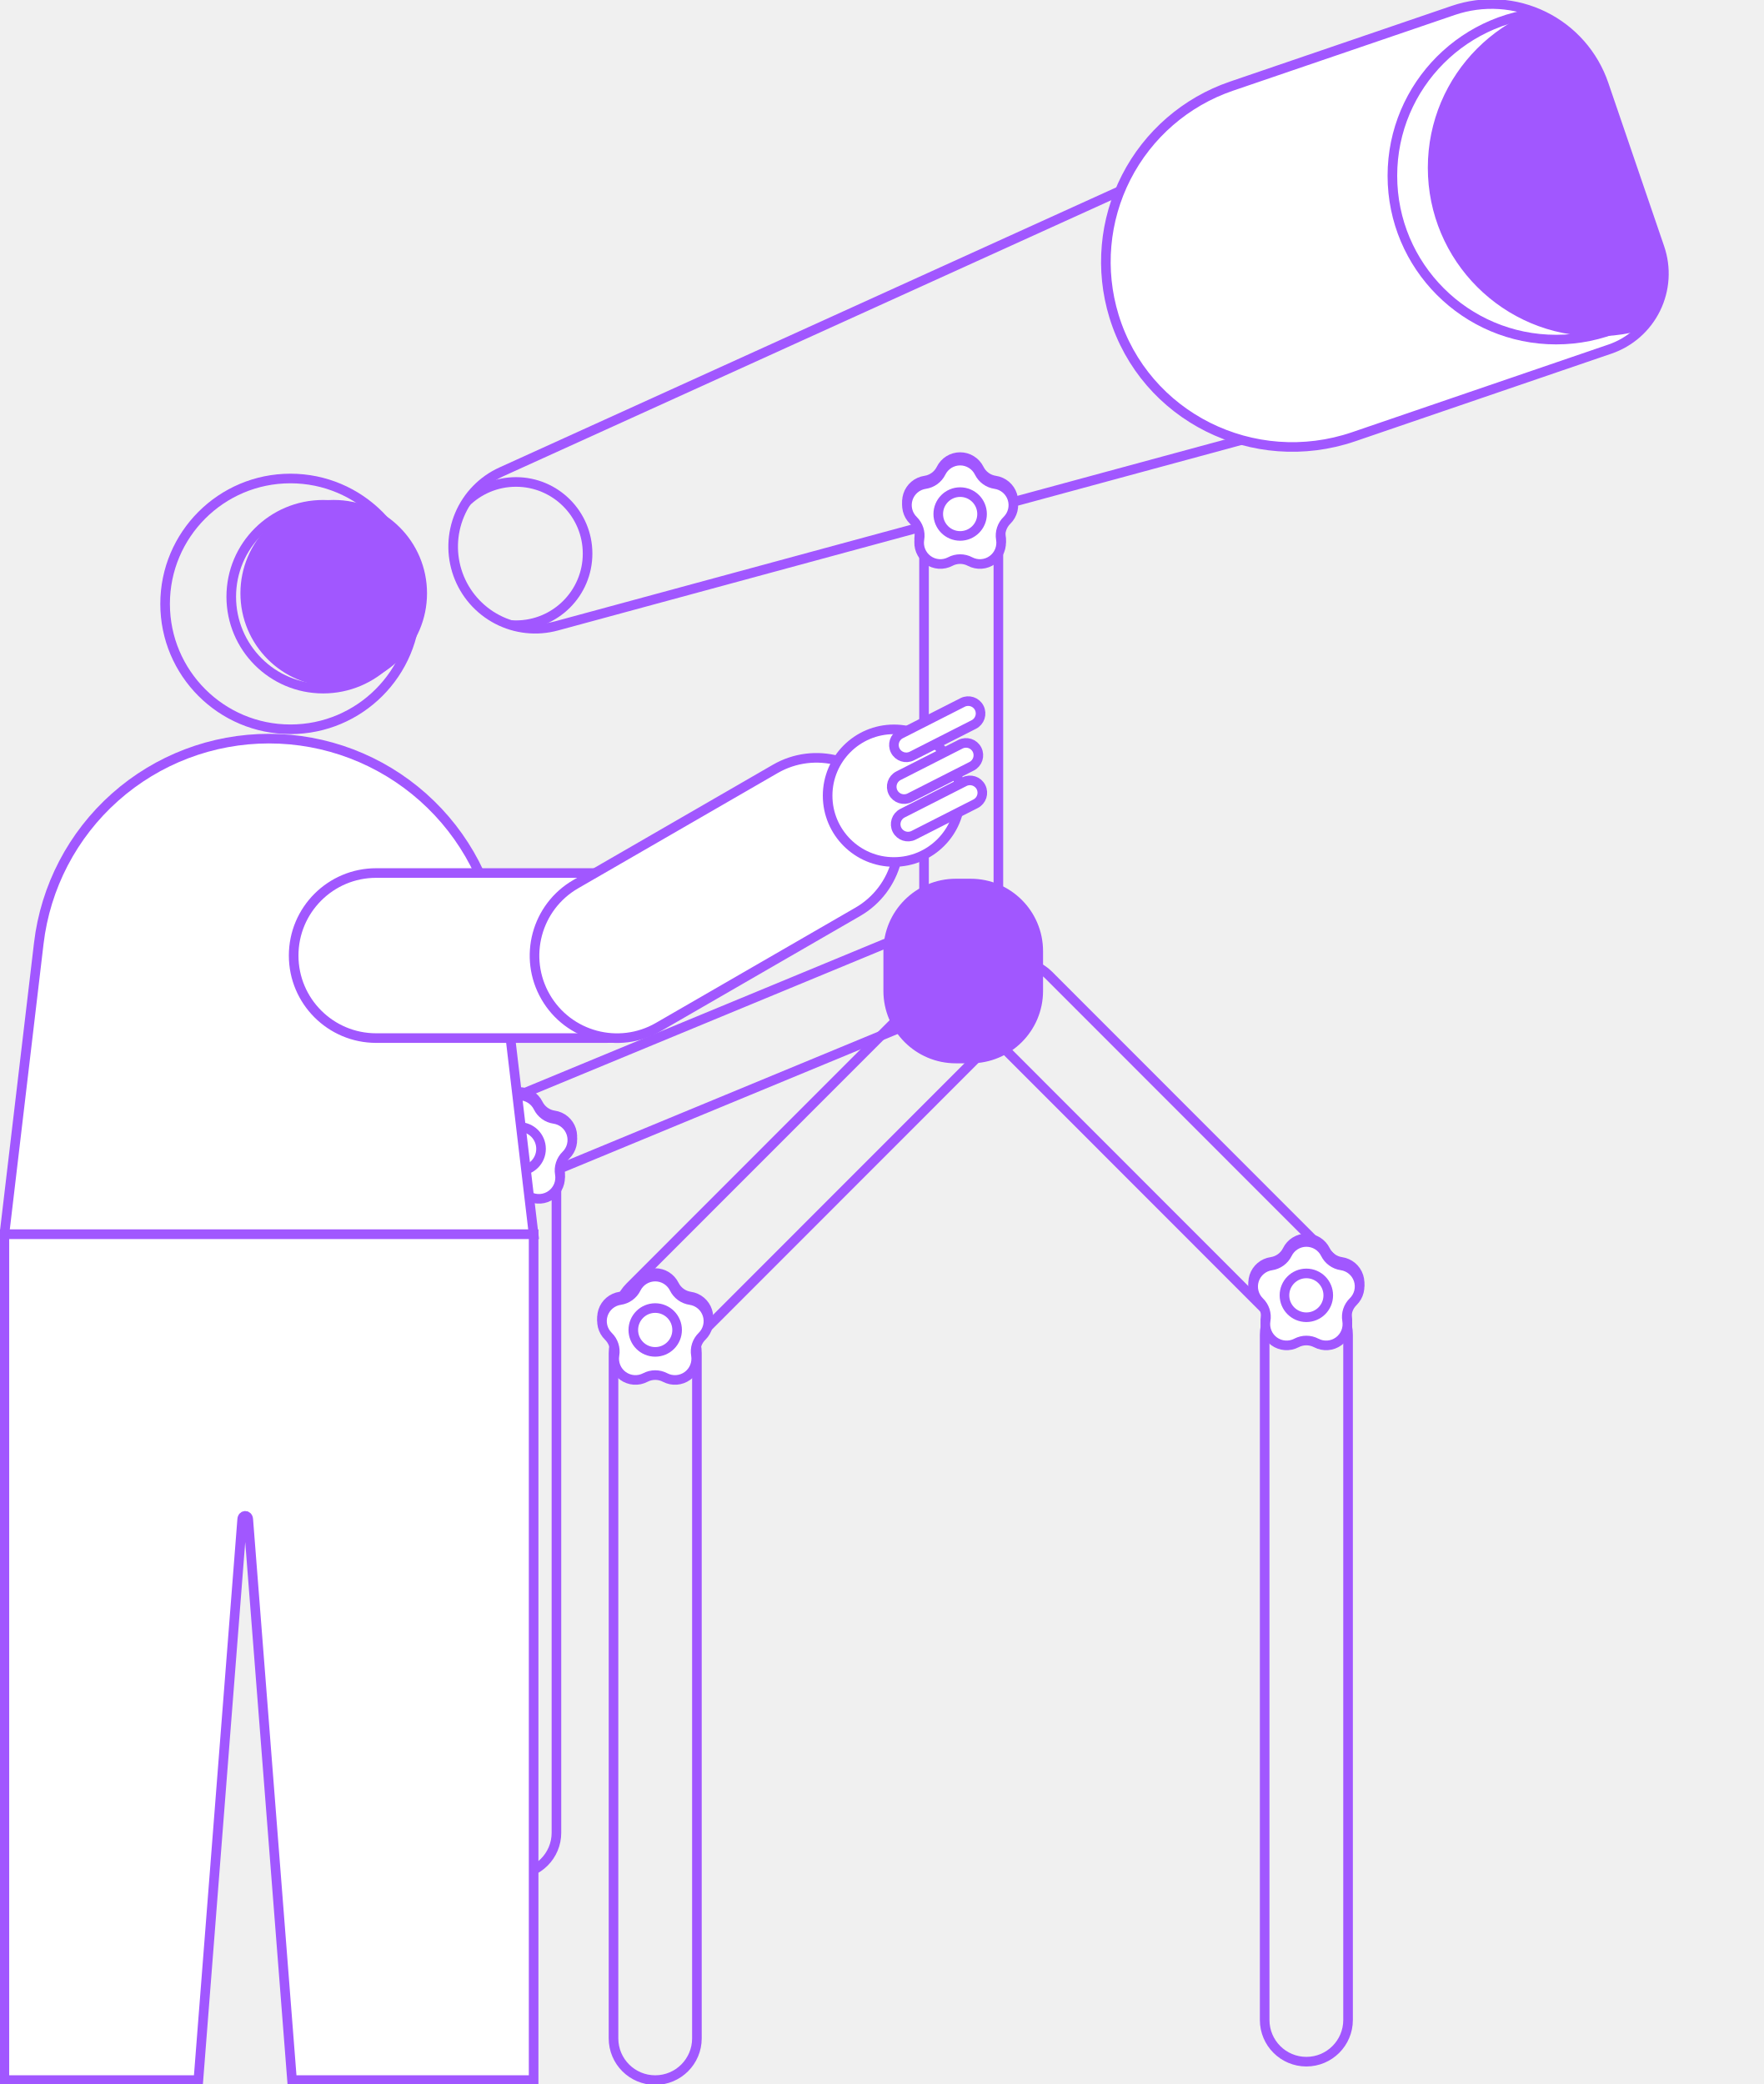
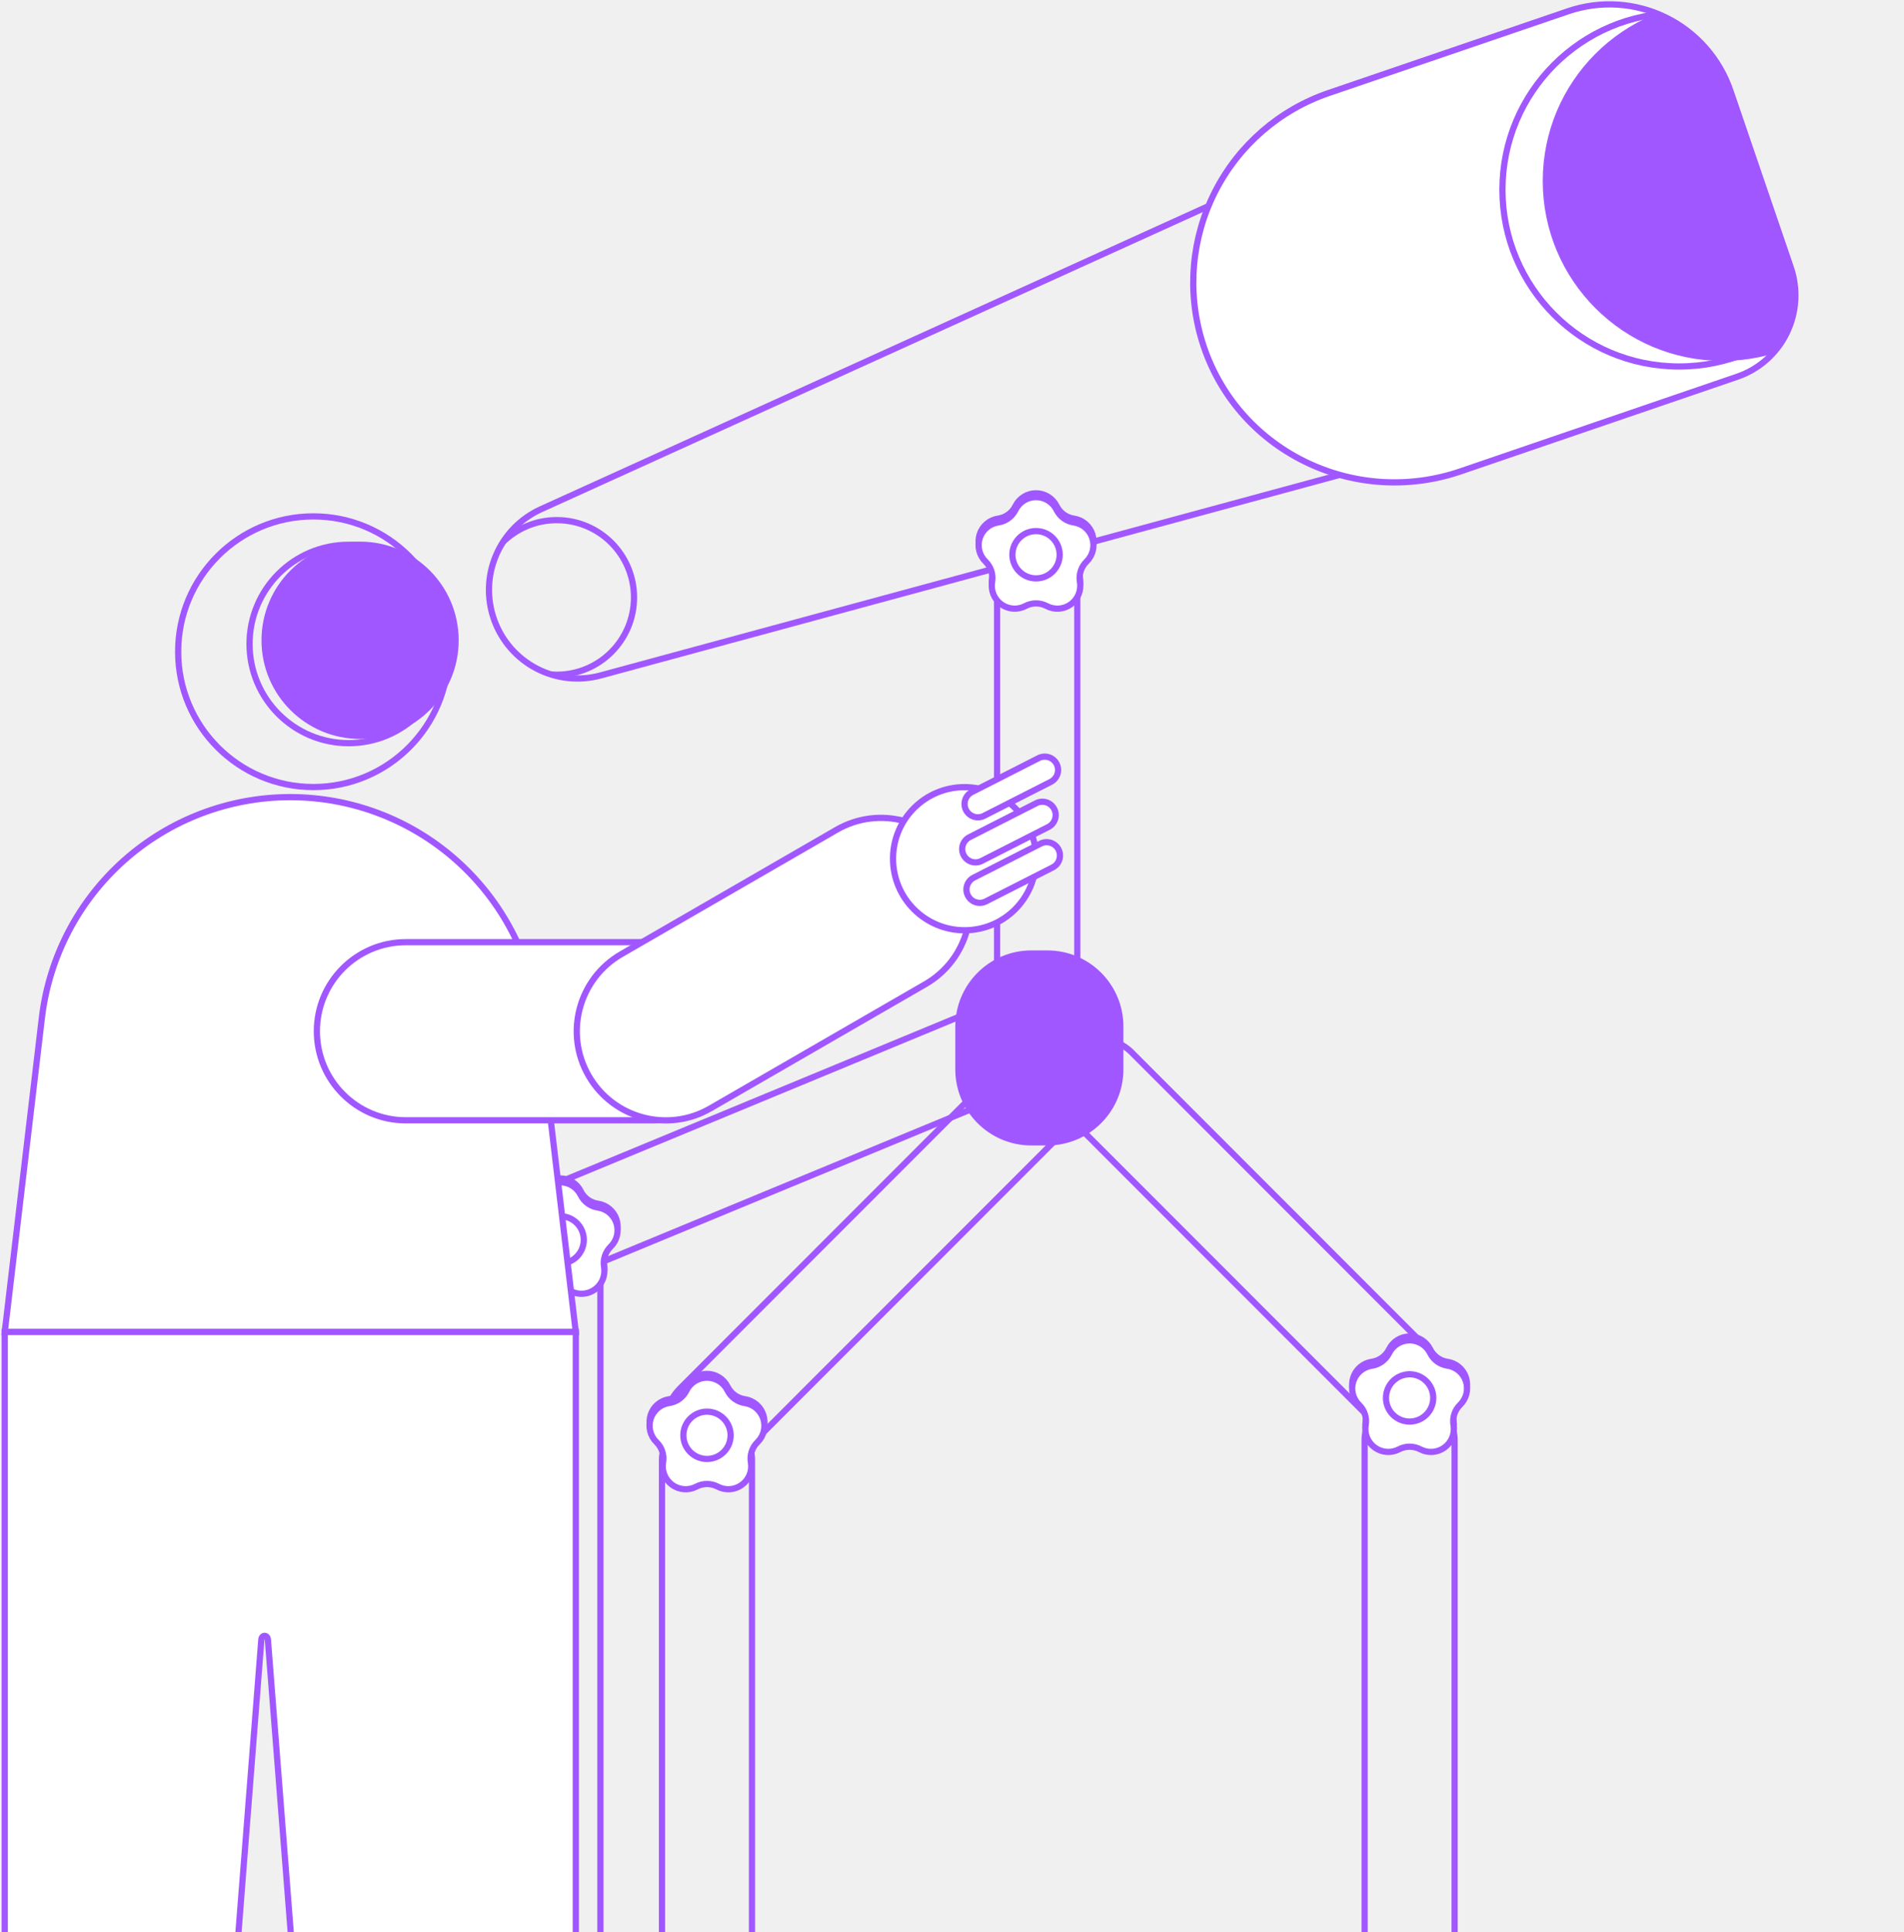
- <svg xmlns="http://www.w3.org/2000/svg" width="551" height="651" viewBox="0 0 551 651" fill="none">
-   <g clip-path="url(#clip0_392_101)">
-     <path d="M90.72 227.813C112.341 227.813 129.868 210.276 129.868 188.642C129.868 167.009 112.341 149.472 90.72 149.472C69.099 149.472 51.572 167.009 51.572 188.642C51.572 210.276 69.099 227.813 90.72 227.813Z" stroke="#A157FF" stroke-width="3" stroke-miterlimit="10" />
-     <path d="M104.241 212.992C119.507 212.992 131.883 200.609 131.883 185.333C131.883 170.058 119.507 157.675 104.241 157.675C88.974 157.675 76.598 170.058 76.598 185.333C76.598 200.609 88.974 212.992 104.241 212.992Z" fill="#A157FF" stroke="#A157FF" stroke-width="3" stroke-miterlimit="10" />
-     <path d="M100.934 215.114C116.784 215.114 129.633 202.257 129.633 186.398C129.633 170.539 116.784 157.683 100.934 157.683C85.084 157.683 72.235 170.539 72.235 186.398C72.235 202.257 85.084 215.114 100.934 215.114Z" stroke="#A157FF" stroke-width="3" stroke-miterlimit="10" />
-     <mask id="mask0_392_101" style="mask-type:luminance" maskUnits="userSpaceOnUse" x="141" y="8" width="358" height="189">
-       <path d="M498.843 107.317L173.884 195.504C167.67 197.194 161.048 196.481 155.336 193.505C149.625 190.529 145.243 185.51 143.064 179.447C140.881 173.384 141.06 166.72 143.566 160.783C146.071 154.845 150.719 150.07 156.585 147.406L463.189 8.179L498.843 107.317Z" fill="white" />
-     </mask>
-     <g mask="url(#mask0_392_101)">
-       <path d="M161.175 195.301C173.525 195.301 183.537 185.284 183.537 172.927C183.537 160.57 173.525 150.553 161.175 150.553C148.826 150.553 138.814 160.57 138.814 172.927C138.814 185.284 148.826 195.301 161.175 195.301Z" stroke="#A157FF" stroke-width="3" stroke-miterlimit="10" />
-     </g>
-     <path d="M498.843 107.317L173.884 195.504C167.67 197.194 161.048 196.481 155.336 193.505C149.625 190.529 145.243 185.51 143.064 179.447C140.881 173.384 141.06 166.72 143.566 160.783C146.071 154.845 150.719 150.07 156.585 147.406L463.189 8.179L498.843 107.317Z" stroke="#A157FF" stroke-width="3" stroke-miterlimit="10" />
+ <svg xmlns="http://www.w3.org/2000/svg" width="551" height="559" viewBox="0 0 551 559" fill="none">
+   <path d="M90.72 227.813C112.341 227.813 129.868 210.276 129.868 188.642C129.868 167.009 112.341 149.472 90.72 149.472C69.099 149.472 51.572 167.009 51.572 188.642C51.572 210.276 69.099 227.813 90.72 227.813Z" stroke="#A157FF" stroke-width="1.8" stroke-miterlimit="10" />
+   <path d="M104.241 212.992C119.508 212.992 131.884 200.609 131.884 185.333C131.884 170.058 119.508 157.675 104.241 157.675C88.974 157.675 76.598 170.058 76.598 185.333C76.598 200.609 88.974 212.992 104.241 212.992Z" fill="#A157FF" stroke="#A157FF" stroke-width="1.8" stroke-miterlimit="10" />
+   <path d="M100.934 215.114C116.784 215.114 129.633 202.257 129.633 186.398C129.633 170.539 116.784 157.683 100.934 157.683C85.084 157.683 72.235 170.539 72.235 186.398C72.235 202.257 85.084 215.114 100.934 215.114Z" stroke="#A157FF" stroke-width="1.8" stroke-miterlimit="10" />
+   <mask id="mask0_47_30" style="mask-type:luminance" maskUnits="userSpaceOnUse" x="141" y="8" width="358" height="189">
+     <path d="M498.843 107.317L173.884 195.504C167.67 197.194 161.048 196.481 155.336 193.505C149.625 190.529 145.243 185.51 143.064 179.447C140.881 173.384 141.06 166.72 143.566 160.783C146.071 154.845 150.719 150.07 156.585 147.406L463.189 8.179L498.843 107.317Z" fill="white" />
+   </mask>
+   <g mask="url(#mask0_47_30)">
+     <path d="M161.176 195.301C173.525 195.301 183.537 185.284 183.537 172.927C183.537 160.57 173.525 150.553 161.176 150.553C148.826 150.553 138.814 160.57 138.814 172.927C138.814 185.284 148.826 195.301 161.176 195.301Z" stroke="#A157FF" stroke-width="1.8" stroke-miterlimit="10" />
+   </g>
+   <path d="M498.843 107.317L173.884 195.504C167.67 197.194 161.048 196.481 155.336 193.505C149.625 190.529 145.243 185.51 143.064 179.447C140.881 173.384 141.06 166.72 143.566 160.783C146.071 154.845 150.719 150.07 156.585 147.406L463.189 8.179L498.843 107.317Z" stroke="#A157FF" stroke-width="1.8" stroke-miterlimit="10" />
+   <path d="M347.962 98.74C343.563 84.345 344.931 68.803 351.777 55.4C358.624 41.996 370.412 31.783 384.649 26.919L453.95 3.252C458.549 1.679 463.413 1.027 468.263 1.335C473.114 1.642 477.857 2.903 482.22 5.045C486.584 7.187 490.483 10.168 493.695 13.818C496.907 17.468 499.368 21.715 500.939 26.317L518.401 77.415C519.459 80.511 519.897 83.785 519.69 87.051C519.483 90.317 518.635 93.509 517.195 96.447C515.755 99.385 513.75 102.01 511.295 104.172C508.841 106.334 505.984 107.991 502.889 109.049L422.83 136.431C391.645 147.089 357.599 130.244 347.962 98.74Z" fill="white" />
+   <mask id="mask1_47_30" style="mask-type:luminance" maskUnits="userSpaceOnUse" x="345" y="1" width="175" height="139">
    <path d="M347.962 98.74C343.563 84.345 344.931 68.803 351.777 55.4C358.624 41.996 370.412 31.783 384.649 26.919L453.95 3.252C458.549 1.679 463.413 1.027 468.263 1.335C473.114 1.642 477.857 2.903 482.22 5.045C486.584 7.187 490.483 10.168 493.695 13.818C496.907 17.468 499.368 21.715 500.939 26.317L518.401 77.415C519.459 80.511 519.897 83.785 519.69 87.051C519.483 90.317 518.635 93.509 517.195 96.447C515.755 99.385 513.75 102.01 511.295 104.172C508.841 106.334 505.984 107.991 502.889 109.049L422.83 136.431C391.645 147.089 357.599 130.244 347.962 98.74Z" fill="white" />
-     <mask id="mask1_392_101" style="mask-type:luminance" maskUnits="userSpaceOnUse" x="345" y="1" width="175" height="139">
-       <path d="M347.962 98.74C343.563 84.345 344.931 68.803 351.777 55.4C358.624 41.996 370.412 31.783 384.649 26.919L453.95 3.252C458.549 1.679 463.413 1.027 468.263 1.335C473.114 1.642 477.857 2.903 482.22 5.045C486.584 7.187 490.483 10.168 493.695 13.818C496.907 17.468 499.368 21.715 500.939 26.317L518.401 77.415C519.459 80.511 519.897 83.785 519.69 87.051C519.483 90.317 518.635 93.509 517.195 96.447C515.755 99.385 513.75 102.01 511.295 104.172C508.841 106.334 505.984 107.991 502.889 109.049L422.83 136.431C391.645 147.089 357.599 130.244 347.962 98.74Z" fill="white" />
-     </mask>
-     <g mask="url(#mask1_392_101)">
-       <path d="M486.07 106.081C514.314 106.081 537.211 83.171 537.211 54.91C537.211 26.65 514.314 3.74 486.07 3.74C457.825 3.74 434.929 26.65 434.929 54.91C434.929 83.171 457.825 106.081 486.07 106.081Z" stroke="#A157FF" stroke-width="3" stroke-miterlimit="10" />
-       <path d="M498.64 103.561C526.884 103.561 549.781 80.651 549.781 52.39C549.781 24.129 526.884 1.219 498.64 1.219C470.395 1.219 447.499 24.129 447.499 52.39C447.499 80.651 470.395 103.561 498.64 103.561Z" fill="#A157FF" stroke="#A157FF" stroke-width="3" stroke-miterlimit="10" />
-     </g>
-     <path d="M347.962 98.74C343.563 84.345 344.931 68.803 351.777 55.4C358.624 41.996 370.412 31.783 384.649 26.919L453.95 3.252C458.549 1.679 463.413 1.027 468.263 1.335C473.114 1.642 477.857 2.903 482.22 5.045C486.584 7.187 490.483 10.168 493.695 13.818C496.907 17.468 499.368 21.715 500.939 26.317L518.401 77.415C519.459 80.511 519.897 83.785 519.69 87.051C519.483 90.317 518.635 93.509 517.195 96.447C515.755 99.385 513.75 102.01 511.295 104.172C508.841 106.334 505.984 107.991 502.889 109.049L422.83 136.431C391.645 147.089 357.599 130.244 347.962 98.74Z" stroke="#A157FF" stroke-width="3" stroke-miterlimit="10" />
-     <path d="M311.853 161.553H288.631V326.862H311.853V161.553Z" stroke="#A157FF" stroke-width="3" stroke-miterlimit="10" />
-     <path d="M327.54 304.572C322.453 299.483 314.206 299.483 309.12 304.572C304.033 309.662 304.033 317.913 309.12 323.003L398.509 412.443C403.595 417.533 411.842 417.533 416.929 412.443C422.016 407.354 422.016 399.102 416.929 394.013L327.54 304.572Z" stroke="#A157FF" stroke-width="3" stroke-miterlimit="10" />
-     <path d="M160.523 342.778C153.876 345.529 150.716 353.151 153.465 359.803C156.215 366.454 163.832 369.616 170.48 366.865L287.297 318.521C293.945 315.77 297.105 308.148 294.355 301.497C291.606 294.846 283.988 291.684 277.341 294.435L160.523 342.778Z" stroke="#A157FF" stroke-width="3" stroke-miterlimit="10" />
-     <path d="M196.754 401.986C191.667 407.076 191.667 415.327 196.754 420.417C201.84 425.506 210.087 425.506 215.174 420.417L304.563 330.977C309.649 325.887 309.649 317.635 304.563 312.546C299.476 307.456 291.229 307.456 286.143 312.546L196.754 401.986Z" stroke="#A157FF" stroke-width="3" stroke-miterlimit="10" />
-     <path d="M173.811 358.463C173.811 351.266 167.979 345.431 160.786 345.431C153.592 345.431 147.76 351.266 147.76 358.463V572.512C147.76 579.71 153.592 585.545 160.786 585.545C167.979 585.545 173.811 579.71 173.811 572.512V358.463Z" stroke="#A157FF" stroke-width="3" stroke-miterlimit="10" />
-     <path d="M421.083 416.943C421.083 409.745 415.251 403.911 408.058 403.911C400.864 403.911 395.033 409.745 395.033 416.943V630.992C395.033 638.19 400.864 644.024 408.058 644.024C415.251 644.024 421.083 638.19 421.083 630.992V416.943Z" stroke="#A157FF" stroke-width="3" stroke-miterlimit="10" />
-     <path d="M217.688 422.699C217.688 415.502 211.856 409.667 204.663 409.667C197.469 409.667 191.638 415.502 191.638 422.699V636.748C191.638 643.946 197.469 649.78 204.663 649.78C211.856 649.78 217.688 643.946 217.688 636.748V422.699Z" stroke="#A157FF" stroke-width="3" stroke-miterlimit="10" />
-     <path d="M303.191 276H298.56C286.897 276 277.442 285.46 277.442 297.13V309.528C277.442 321.198 286.897 330.659 298.56 330.659H303.191C314.854 330.659 324.309 321.198 324.309 309.528V297.13C324.309 285.46 314.854 276 303.191 276Z" fill="#A157FF" stroke="#A157FF" stroke-width="3" stroke-miterlimit="10" />
-     <path d="M305.865 146.488C306.341 147.453 307.045 148.288 307.916 148.921C308.786 149.554 309.797 149.966 310.862 150.122C312.086 150.302 313.236 150.82 314.181 151.619C315.127 152.418 315.83 153.466 316.212 154.644C316.594 155.821 316.639 157.083 316.343 158.285C316.046 159.487 315.42 160.582 314.534 161.447C313.765 162.198 313.189 163.124 312.857 164.147C312.524 165.169 312.445 166.257 312.625 167.317C312.833 168.538 312.696 169.793 312.23 170.94C311.763 172.087 310.985 173.081 309.983 173.809C308.982 174.537 307.797 174.971 306.562 175.06C305.328 175.15 304.092 174.893 302.996 174.317C302.045 173.816 300.987 173.555 299.913 173.555C298.838 173.555 297.78 173.816 296.829 174.317C295.733 174.893 294.498 175.15 293.263 175.06C292.029 174.971 290.844 174.537 289.842 173.809C288.841 173.081 288.062 172.087 287.596 170.94C287.129 169.793 286.992 168.538 287.201 167.317C287.381 166.257 287.301 165.169 286.969 164.147C286.636 163.124 286.06 162.198 285.291 161.447C284.405 160.582 283.779 159.486 283.483 158.283C283.187 157.08 283.233 155.819 283.616 154.641C283.999 153.463 284.703 152.415 285.65 151.617C286.596 150.818 287.747 150.301 288.972 150.122C290.035 149.965 291.045 149.552 291.913 148.919C292.782 148.286 293.485 147.452 293.961 146.488C294.509 145.377 295.357 144.442 296.409 143.788C297.461 143.134 298.674 142.787 299.913 142.787C301.151 142.787 302.365 143.134 303.416 143.788C304.468 144.442 305.316 145.377 305.865 146.488Z" fill="white" stroke="#A157FF" stroke-width="3" stroke-miterlimit="10" />
-     <path d="M305.865 147.585C306.341 148.551 307.045 149.386 307.916 150.019C308.786 150.652 309.797 151.064 310.862 151.219C312.086 151.399 313.236 151.918 314.181 152.717C315.127 153.516 315.83 154.563 316.212 155.741C316.594 156.919 316.639 158.18 316.343 159.382C316.046 160.584 315.42 161.68 314.534 162.545C313.766 163.296 313.19 164.222 312.858 165.245C312.525 166.267 312.445 167.355 312.625 168.415C312.837 169.636 312.702 170.893 312.236 172.042C311.77 173.191 310.992 174.186 309.989 174.915C308.987 175.644 307.8 176.077 306.564 176.165C305.328 176.254 304.092 175.994 302.996 175.415C302.045 174.914 300.987 174.652 299.913 174.652C298.838 174.652 297.78 174.914 296.829 175.415C295.733 175.994 294.497 176.254 293.261 176.165C292.025 176.077 290.839 175.644 289.836 174.915C288.834 174.186 288.055 173.191 287.589 172.042C287.124 170.893 286.989 169.636 287.201 168.415C287.38 167.355 287.3 166.267 286.968 165.245C286.635 164.222 286.06 163.296 285.291 162.545C284.405 161.679 283.779 160.583 283.483 159.381C283.187 158.178 283.233 156.916 283.616 155.738C283.999 154.56 284.703 153.513 285.65 152.714C286.596 151.916 287.747 151.398 288.972 151.219C290.035 151.062 291.045 150.65 291.913 150.017C292.782 149.384 293.485 148.55 293.961 147.585C294.509 146.474 295.357 145.539 296.409 144.885C297.461 144.231 298.674 143.885 299.913 143.885C301.151 143.885 302.365 144.231 303.416 144.885C304.468 145.539 305.316 146.474 305.865 147.585Z" fill="white" stroke="#A157FF" stroke-width="3" stroke-miterlimit="10" />
-     <path d="M299.917 167.415C303.695 167.415 306.758 164.35 306.758 160.569C306.758 156.788 303.695 153.724 299.917 153.724C296.138 153.724 293.075 156.788 293.075 160.569C293.075 164.35 296.138 167.415 299.917 167.415Z" fill="white" stroke="#A157FF" stroke-width="3" stroke-miterlimit="10" />
-     <path d="M414.006 390.561C414.482 391.526 415.186 392.361 416.057 392.994C416.927 393.627 417.938 394.039 419.003 394.195C420.228 394.372 421.379 394.888 422.326 395.686C423.273 396.484 423.978 397.531 424.361 398.708C424.744 399.886 424.79 401.147 424.493 402.35C424.197 403.552 423.57 404.648 422.684 405.512C421.911 406.263 421.334 407.19 421.001 408.214C420.668 409.239 420.59 410.329 420.774 411.39C420.982 412.611 420.846 413.866 420.379 415.013C419.912 416.161 419.134 417.154 418.133 417.882C417.131 418.61 415.946 419.044 414.711 419.134C413.477 419.223 412.242 418.966 411.145 418.39C410.193 417.89 409.134 417.628 408.058 417.628C406.982 417.628 405.922 417.89 404.97 418.39C403.873 418.967 402.637 419.224 401.402 419.134C400.166 419.044 398.98 418.61 397.979 417.881C396.977 417.152 396.199 416.157 395.733 415.008C395.267 413.86 395.131 412.604 395.341 411.382C395.525 410.321 395.447 409.231 395.115 408.206C394.782 407.182 394.204 406.254 393.432 405.504C392.546 404.64 391.919 403.544 391.622 402.342C391.326 401.139 391.372 399.878 391.755 398.7C392.138 397.522 392.843 396.476 393.79 395.678C394.737 394.88 395.888 394.364 397.113 394.187C398.178 394.031 399.189 393.619 400.059 392.986C400.929 392.353 401.633 391.518 402.11 390.553C402.658 389.442 403.506 388.507 404.557 387.853C405.609 387.2 406.822 386.854 408.06 386.854C409.298 386.855 410.511 387.203 411.562 387.858C412.613 388.513 413.459 389.449 414.006 390.561Z" fill="white" stroke="#A157FF" stroke-width="3" stroke-miterlimit="10" />
-     <path d="M414.006 391.659C414.482 392.624 415.186 393.459 416.057 394.092C416.927 394.725 417.938 395.137 419.003 395.293C420.228 395.471 421.379 395.989 422.325 396.788C423.271 397.586 423.976 398.633 424.359 399.811C424.742 400.989 424.788 402.251 424.492 403.454C424.196 404.656 423.569 405.752 422.684 406.618C421.911 407.367 421.334 408.293 421.001 409.316C420.668 410.339 420.59 411.428 420.774 412.488C420.988 413.711 420.855 414.969 420.391 416.12C419.926 417.271 419.149 418.269 418.146 419C417.144 419.732 415.956 420.167 414.719 420.258C413.482 420.348 412.244 420.09 411.146 419.512C410.193 419.012 409.134 418.75 408.058 418.75C406.982 418.75 405.923 419.012 404.97 419.512C403.874 420.088 402.639 420.345 401.404 420.256C400.17 420.166 398.985 419.732 397.983 419.004C396.982 418.276 396.204 417.282 395.737 416.135C395.27 414.988 395.133 413.733 395.342 412.512C395.525 411.452 395.448 410.363 395.115 409.34C394.782 408.317 394.204 407.391 393.432 406.642C392.546 405.777 391.92 404.681 391.624 403.478C391.328 402.275 391.374 401.014 391.757 399.836C392.14 398.658 392.844 397.61 393.791 396.812C394.737 396.013 395.888 395.496 397.113 395.317C398.178 395.161 399.189 394.749 400.059 394.116C400.93 393.483 401.633 392.648 402.11 391.683C402.655 390.571 403.5 389.633 404.55 388.977C405.6 388.32 406.812 387.971 408.05 387.968C409.288 387.966 410.502 388.31 411.555 388.962C412.607 389.614 413.456 390.548 414.006 391.659Z" fill="white" stroke="#A157FF" stroke-width="3" stroke-miterlimit="10" />
-     <path d="M408.058 411.48C411.836 411.48 414.899 408.415 414.899 404.634C414.899 400.853 411.836 397.789 408.058 397.789C404.279 397.789 401.216 400.853 401.216 404.634C401.216 408.415 404.279 411.48 408.058 411.48Z" fill="white" stroke="#A157FF" stroke-width="3" stroke-miterlimit="10" />
-     <path d="M210.61 401.382C211.087 402.347 211.791 403.182 212.661 403.815C213.532 404.448 214.543 404.86 215.608 405.016C216.833 405.193 217.984 405.71 218.931 406.507C219.878 407.305 220.582 408.352 220.965 409.529C221.349 410.707 221.394 411.969 221.098 413.171C220.802 414.373 220.175 415.469 219.288 416.333C218.516 417.084 217.938 418.011 217.606 419.036C217.273 420.06 217.195 421.15 217.379 422.211C217.587 423.432 217.45 424.687 216.984 425.834C216.517 426.982 215.739 427.975 214.737 428.703C213.736 429.432 212.551 429.865 211.316 429.955C210.082 430.044 208.846 429.787 207.75 429.211C206.798 428.711 205.738 428.449 204.663 428.449C203.587 428.449 202.527 428.711 201.575 429.211C200.479 429.787 199.244 430.044 198.009 429.955C196.774 429.865 195.589 429.432 194.588 428.703C193.586 427.975 192.808 426.982 192.342 425.834C191.875 424.687 191.738 423.432 191.946 422.211C192.13 421.151 192.053 420.061 191.721 419.037C191.39 418.013 190.815 417.085 190.045 416.333C189.159 415.469 188.532 414.375 188.235 413.173C187.938 411.971 187.983 410.71 188.366 409.532C188.748 408.355 189.451 407.308 190.397 406.51C191.343 405.712 192.493 405.194 193.718 405.016C194.782 404.86 195.793 404.448 196.664 403.815C197.534 403.182 198.238 402.347 198.715 401.382C199.262 400.271 200.109 399.335 201.16 398.681C202.211 398.026 203.425 397.68 204.663 397.68C205.901 397.68 207.114 398.026 208.165 398.681C209.216 399.335 210.063 400.271 210.61 401.382Z" fill="white" stroke="#A157FF" stroke-width="3" stroke-miterlimit="10" />
-     <path d="M210.611 402.48C211.087 403.445 211.791 404.28 212.661 404.913C213.532 405.546 214.543 405.958 215.608 406.114C216.833 406.292 217.983 406.81 218.93 407.609C219.876 408.407 220.581 409.455 220.964 410.633C221.346 411.81 221.392 413.072 221.096 414.275C220.8 415.478 220.174 416.574 219.288 417.439C218.516 418.188 217.939 419.114 217.606 420.137C217.273 421.16 217.195 422.249 217.379 423.309C217.587 424.53 217.451 425.785 216.984 426.932C216.517 428.079 215.739 429.073 214.737 429.801C213.736 430.529 212.551 430.962 211.316 431.052C210.082 431.142 208.846 430.885 207.75 430.309C206.798 429.808 205.738 429.547 204.663 429.547C203.587 429.547 202.527 429.808 201.575 430.309C200.479 430.885 199.244 431.142 198.009 431.052C196.774 430.962 195.589 430.529 194.588 429.801C193.587 429.073 192.808 428.079 192.342 426.932C191.875 425.785 191.738 424.53 191.946 423.309C192.13 422.25 192.053 421.161 191.721 420.139C191.39 419.116 190.815 418.189 190.045 417.439C189.156 416.575 188.527 415.48 188.229 414.277C187.931 413.074 187.976 411.811 188.358 410.632C188.74 409.453 189.445 408.405 190.392 407.607C191.34 406.808 192.492 406.291 193.718 406.114C194.783 405.958 195.794 405.546 196.664 404.913C197.534 404.28 198.238 403.445 198.715 402.48C199.262 401.368 200.109 400.433 201.16 399.778C202.211 399.124 203.425 398.777 204.663 398.777C205.901 398.777 207.114 399.124 208.165 399.778C209.216 400.433 210.063 401.368 210.611 402.48Z" fill="white" stroke="#A157FF" stroke-width="3" stroke-miterlimit="10" />
-     <path d="M204.663 422.301C208.441 422.301 211.504 419.236 211.504 415.455C211.504 411.675 208.441 408.61 204.663 408.61C200.884 408.61 197.821 411.675 197.821 415.455C197.821 419.236 200.884 422.301 204.663 422.301Z" fill="white" stroke="#A157FF" stroke-width="3" stroke-miterlimit="10" />
-     <path d="M168.107 344.805C168.583 345.77 169.286 346.604 170.157 347.236C171.028 347.868 172.039 348.278 173.104 348.431C174.328 348.611 175.478 349.129 176.423 349.928C177.369 350.727 178.072 351.775 178.454 352.953C178.836 354.13 178.881 355.392 178.585 356.594C178.288 357.796 177.662 358.891 176.776 359.756C176.007 360.509 175.432 361.437 175.1 362.46C174.767 363.484 174.687 364.573 174.867 365.634C175.077 366.855 174.942 368.11 174.477 369.258C174.011 370.405 173.234 371.4 172.233 372.128C171.231 372.857 170.046 373.29 168.812 373.38C167.577 373.469 166.342 373.211 165.246 372.634C164.295 372.129 163.235 371.866 162.159 371.866C161.082 371.866 160.022 372.129 159.071 372.634C157.975 373.21 156.74 373.467 155.505 373.377C154.27 373.288 153.085 372.854 152.084 372.126C151.083 371.398 150.304 370.404 149.838 369.257C149.371 368.11 149.234 366.855 149.442 365.634C149.624 364.573 149.545 363.483 149.213 362.459C148.88 361.435 148.304 360.508 147.533 359.756C146.647 358.891 146.021 357.795 145.725 356.592C145.429 355.389 145.475 354.128 145.858 352.95C146.241 351.772 146.945 350.724 147.892 349.926C148.838 349.127 149.989 348.609 151.214 348.431C152.277 348.278 153.288 347.868 154.157 347.236C155.026 346.604 155.729 345.77 156.203 344.805C156.751 343.694 157.599 342.759 158.651 342.105C159.703 341.451 160.916 341.104 162.155 341.104C163.393 341.104 164.607 341.451 165.658 342.105C166.71 342.759 167.558 343.694 168.107 344.805Z" fill="white" stroke="#A157FF" stroke-width="3" stroke-miterlimit="10" />
-     <path d="M168.107 345.902C168.583 346.867 169.286 347.702 170.157 348.334C171.028 348.965 172.039 349.376 173.104 349.528C174.328 349.708 175.478 350.227 176.423 351.026C177.369 351.825 178.072 352.872 178.454 354.05C178.836 355.228 178.881 356.489 178.585 357.691C178.288 358.893 177.662 359.989 176.776 360.854C176.007 361.606 175.432 362.534 175.1 363.558C174.767 364.581 174.687 365.67 174.867 366.732C175.077 367.952 174.942 369.207 174.477 370.355C174.011 371.503 173.234 372.497 172.233 373.226C171.231 373.954 170.046 374.388 168.812 374.477C167.577 374.567 166.342 374.308 165.246 373.732C164.294 373.231 163.234 372.969 162.159 372.969C161.083 372.969 160.023 373.231 159.071 373.732C157.975 374.307 156.74 374.565 155.505 374.475C154.27 374.385 153.085 373.952 152.084 373.224C151.083 372.496 150.304 371.502 149.838 370.355C149.371 369.208 149.234 367.953 149.442 366.732C149.624 365.67 149.545 364.581 149.213 363.557C148.88 362.533 148.304 361.605 147.533 360.854C146.647 359.988 146.021 358.892 145.725 357.689C145.429 356.487 145.475 355.225 145.858 354.047C146.241 352.869 146.945 351.822 147.892 351.023C148.838 350.225 149.989 349.707 151.214 349.528C152.277 349.376 153.288 348.965 154.157 348.334C155.026 347.702 155.729 346.867 156.203 345.902C156.751 344.792 157.599 343.856 158.651 343.202C159.703 342.549 160.916 342.202 162.155 342.202C163.393 342.202 164.607 342.549 165.658 343.202C166.71 343.856 167.558 344.792 168.107 345.902Z" fill="white" stroke="#A157FF" stroke-width="3" stroke-miterlimit="10" />
-     <path d="M162.159 365.724C165.937 365.724 169 362.659 169 358.878C169 355.097 165.937 352.033 162.159 352.033C158.38 352.033 155.317 355.097 155.317 358.878C155.317 362.659 158.38 365.724 162.159 365.724Z" fill="white" stroke="#A157FF" stroke-width="3" stroke-miterlimit="10" />
-     <path d="M166.676 385.561H1.373L12.115 294.683C14.196 277.062 22.667 260.819 35.921 249.031C49.176 237.244 66.292 230.732 84.025 230.732C101.758 230.734 118.874 237.246 132.13 249.033C145.385 260.819 153.858 277.062 155.943 294.683L166.676 385.561Z" fill="white" stroke="#A157FF" stroke-width="3" stroke-miterlimit="10" />
-     <path d="M189.444 272.715H117.493C103.263 272.715 91.728 284.258 91.728 298.496C91.728 312.734 103.263 324.276 117.493 324.276H189.444C203.674 324.276 215.209 312.734 215.209 298.496C215.209 284.258 203.674 272.715 189.444 272.715Z" fill="white" stroke="#A157FF" stroke-width="3" stroke-miterlimit="10" />
-     <path d="M242.16 240.192L179.849 276.188C167.526 283.307 163.303 299.075 170.418 311.405C177.533 323.736 193.291 327.961 205.615 320.841L267.926 284.846C280.249 277.726 284.472 261.959 277.357 249.629C270.242 237.298 254.484 233.073 242.16 240.192Z" fill="white" stroke="#A157FF" stroke-width="3" stroke-miterlimit="10" />
-     <path d="M279.221 269.268C290.656 269.268 299.925 259.994 299.925 248.553C299.925 237.112 290.656 227.837 279.221 227.837C267.787 227.837 258.518 237.112 258.518 248.553C258.518 259.994 267.787 269.268 279.221 269.268Z" fill="white" stroke="#A157FF" stroke-width="3" stroke-miterlimit="10" />
-     <path d="M300.685 219.432L281.337 229.27C279.437 230.237 278.68 232.561 279.645 234.463C280.611 236.364 282.934 237.122 284.835 236.156L304.182 226.318C306.083 225.351 306.84 223.027 305.875 221.125C304.909 219.224 302.586 218.466 300.685 219.432Z" fill="white" stroke="#A157FF" stroke-width="3" stroke-miterlimit="10" />
-     <path d="M299.998 232.484L280.65 242.322C278.75 243.288 277.992 245.613 278.958 247.514C279.924 249.416 282.247 250.174 284.147 249.207L303.495 239.369C305.395 238.403 306.153 236.078 305.187 234.177C304.221 232.275 301.898 231.517 299.998 232.484Z" fill="white" stroke="#A157FF" stroke-width="3" stroke-miterlimit="10" />
-     <path d="M301.235 244.194L281.887 254.032C279.987 254.998 279.229 257.323 280.195 259.224C281.161 261.126 283.484 261.884 285.384 260.917L304.732 251.079C306.632 250.113 307.39 247.788 306.424 245.887C305.458 243.985 303.135 243.227 301.235 244.194Z" fill="white" stroke="#A157FF" stroke-width="3" stroke-miterlimit="10" />
-     <path d="M166.685 385.553V649.78H91.216L77.549 474.61C77.435 473.138 75.761 473.138 75.647 474.61L61.972 649.78H1.373V385.553H166.685Z" fill="white" stroke="#A157FF" stroke-width="3" stroke-miterlimit="10" />
+   </mask>
+   <g mask="url(#mask1_47_30)">
+     <path d="M486.07 106.081C514.314 106.081 537.211 83.171 537.211 54.91C537.211 26.65 514.314 3.74 486.07 3.74C457.825 3.74 434.929 26.65 434.929 54.91C434.929 83.171 457.825 106.081 486.07 106.081Z" stroke="#A157FF" stroke-width="1.8" stroke-miterlimit="10" />
+     <path d="M498.64 103.561C526.884 103.561 549.781 80.651 549.781 52.39C549.781 24.129 526.884 1.219 498.64 1.219C470.395 1.219 447.499 24.129 447.499 52.39C447.499 80.651 470.395 103.561 498.64 103.561Z" fill="#A157FF" stroke="#A157FF" stroke-width="1.8" stroke-miterlimit="10" />
  </g>
-   <defs>
-     <clipPath id="clip0_392_101">
-       <rect width="551" height="651" fill="white" />
-     </clipPath>
-   </defs>
+   <path d="M347.962 98.74C343.563 84.345 344.931 68.803 351.777 55.4C358.624 41.996 370.412 31.783 384.649 26.919L453.95 3.252C458.549 1.679 463.413 1.027 468.263 1.335C473.114 1.642 477.857 2.903 482.22 5.045C486.584 7.187 490.483 10.168 493.695 13.818C496.907 17.468 499.368 21.715 500.939 26.317L518.401 77.415C519.459 80.511 519.897 83.785 519.69 87.051C519.483 90.317 518.635 93.509 517.195 96.447C515.755 99.385 513.75 102.01 511.295 104.172C508.841 106.334 505.984 107.991 502.889 109.049L422.83 136.431C391.645 147.089 357.599 130.244 347.962 98.74Z" stroke="#A157FF" stroke-width="1.8" stroke-miterlimit="10" />
+   <path d="M311.853 161.553H288.631V326.862H311.853V161.553Z" stroke="#A157FF" stroke-width="1.8" stroke-miterlimit="10" />
+   <path d="M327.54 304.572C322.454 299.483 314.207 299.483 309.12 304.572C304.033 309.662 304.033 317.913 309.12 323.003L398.509 412.443C403.596 417.533 411.843 417.533 416.929 412.443C422.016 407.354 422.016 399.102 416.929 394.013L327.54 304.572Z" stroke="#A157FF" stroke-width="1.8" stroke-miterlimit="10" />
+   <path d="M160.524 342.778C153.876 345.529 150.716 353.151 153.466 359.803C156.215 366.454 163.832 369.616 170.48 366.865L287.297 318.521C293.945 315.77 297.105 308.148 294.355 301.497C291.606 294.846 283.989 291.684 277.341 294.435L160.524 342.778Z" stroke="#A157FF" stroke-width="1.8" stroke-miterlimit="10" />
+   <path d="M196.754 401.986C191.667 407.076 191.667 415.327 196.754 420.417C201.84 425.506 210.087 425.506 215.174 420.417L304.563 330.977C309.65 325.887 309.65 317.635 304.563 312.546C299.476 307.456 291.229 307.456 286.143 312.546L196.754 401.986Z" stroke="#A157FF" stroke-width="1.8" stroke-miterlimit="10" />
+   <path d="M173.811 358.463C173.811 351.266 167.979 345.431 160.786 345.431C153.592 345.431 147.761 351.266 147.761 358.463V572.512C147.761 579.71 153.592 585.545 160.786 585.545C167.979 585.545 173.811 579.71 173.811 572.512V358.463Z" stroke="#A157FF" stroke-width="1.8" stroke-miterlimit="10" />
+   <path d="M421.083 416.943C421.083 409.745 415.252 403.911 408.058 403.911C400.864 403.911 395.033 409.745 395.033 416.943V630.992C395.033 638.189 400.864 644.024 408.058 644.024C415.252 644.024 421.083 638.189 421.083 630.992V416.943Z" stroke="#A157FF" stroke-width="1.8" stroke-miterlimit="10" />
+   <path d="M217.688 422.699C217.688 415.502 211.856 409.667 204.663 409.667C197.469 409.667 191.638 415.502 191.638 422.699V636.748C191.638 643.946 197.469 649.78 204.663 649.78C211.856 649.78 217.688 643.946 217.688 636.748V422.699Z" stroke="#A157FF" stroke-width="1.8" stroke-miterlimit="10" />
+   <path d="M303.192 276H298.56C286.897 276 277.442 285.46 277.442 297.13V309.528C277.442 321.198 286.897 330.659 298.56 330.659H303.192C314.855 330.659 324.309 321.198 324.309 309.528V297.13C324.309 285.46 314.855 276 303.192 276Z" fill="#A157FF" stroke="#A157FF" stroke-width="1.8" stroke-miterlimit="10" />
+   <path d="M305.865 146.488C306.341 147.453 307.045 148.288 307.916 148.921C308.786 149.554 309.797 149.966 310.862 150.122C312.086 150.302 313.236 150.82 314.181 151.619C315.127 152.418 315.83 153.466 316.212 154.644C316.594 155.821 316.639 157.083 316.343 158.285C316.046 159.487 315.42 160.582 314.535 161.447C313.765 162.198 313.189 163.124 312.857 164.147C312.524 165.169 312.445 166.257 312.625 167.317C312.833 168.538 312.697 169.793 312.23 170.94C311.763 172.087 310.985 173.081 309.984 173.809C308.982 174.537 307.797 174.971 306.562 175.06C305.328 175.15 304.093 174.893 302.996 174.317C302.046 173.816 300.987 173.555 299.913 173.555C298.838 173.555 297.78 173.816 296.829 174.317C295.733 174.893 294.498 175.15 293.263 175.06C292.029 174.971 290.844 174.537 289.842 173.809C288.841 173.081 288.063 172.087 287.596 170.94C287.129 169.793 286.992 168.538 287.201 167.317C287.381 166.257 287.301 165.169 286.969 164.147C286.636 163.124 286.06 162.198 285.291 161.447C284.405 160.582 283.779 159.486 283.483 158.283C283.187 157.08 283.233 155.819 283.616 154.641C283.999 153.463 284.703 152.415 285.65 151.617C286.596 150.818 287.747 150.301 288.972 150.122C290.035 149.965 291.045 149.552 291.914 148.919C292.782 148.286 293.485 147.452 293.961 146.488C294.509 145.377 295.357 144.442 296.409 143.788C297.461 143.134 298.675 142.787 299.913 142.787C301.151 142.787 302.365 143.134 303.416 143.788C304.468 144.442 305.316 145.377 305.865 146.488Z" fill="white" stroke="#A157FF" stroke-width="1.8" stroke-miterlimit="10" />
+   <path d="M305.865 147.585C306.341 148.551 307.045 149.386 307.916 150.019C308.786 150.652 309.797 151.064 310.862 151.219C312.086 151.399 313.236 151.918 314.181 152.717C315.127 153.516 315.83 154.563 316.212 155.741C316.594 156.919 316.639 158.18 316.343 159.382C316.046 160.584 315.42 161.68 314.535 162.545C313.766 163.296 313.19 164.222 312.858 165.245C312.525 166.267 312.445 167.355 312.625 168.415C312.837 169.636 312.702 170.893 312.236 172.042C311.77 173.191 310.992 174.186 309.99 174.915C308.987 175.644 307.8 176.077 306.564 176.165C305.328 176.254 304.092 175.994 302.996 175.415C302.046 174.914 300.987 174.652 299.913 174.652C298.838 174.652 297.78 174.914 296.829 175.415C295.733 175.994 294.497 176.254 293.261 176.165C292.025 176.077 290.839 175.644 289.836 174.915C288.834 174.186 288.055 173.191 287.589 172.042C287.124 170.893 286.989 169.636 287.201 168.415C287.38 167.355 287.3 166.267 286.968 165.245C286.635 164.222 286.06 163.296 285.291 162.545C284.405 161.679 283.779 160.583 283.483 159.381C283.187 158.178 283.233 156.916 283.616 155.738C283.999 154.56 284.703 153.513 285.65 152.714C286.596 151.916 287.747 151.398 288.972 151.219C290.035 151.062 291.045 150.65 291.914 150.017C292.782 149.384 293.485 148.55 293.961 147.585C294.509 146.474 295.357 145.539 296.409 144.885C297.461 144.231 298.675 143.885 299.913 143.885C301.151 143.885 302.365 144.231 303.416 144.885C304.468 145.539 305.316 146.474 305.865 147.585Z" fill="white" stroke="#A157FF" stroke-width="1.8" stroke-miterlimit="10" />
+   <path d="M299.917 167.415C303.695 167.415 306.758 164.35 306.758 160.569C306.758 156.788 303.695 153.724 299.917 153.724C296.138 153.724 293.075 156.788 293.075 160.569C293.075 164.35 296.138 167.415 299.917 167.415Z" fill="white" stroke="#A157FF" stroke-width="1.8" stroke-miterlimit="10" />
+   <path d="M414.006 390.561C414.483 391.526 415.186 392.361 416.057 392.994C416.927 393.627 417.938 394.039 419.003 394.195C420.228 394.372 421.379 394.888 422.326 395.686C423.273 396.484 423.978 397.531 424.361 398.708C424.744 399.886 424.79 401.147 424.493 402.35C424.197 403.552 423.57 404.648 422.684 405.512C421.911 406.263 421.334 407.19 421.001 408.214C420.668 409.239 420.59 410.329 420.774 411.39C420.983 412.611 420.846 413.866 420.379 415.013C419.912 416.161 419.134 417.154 418.133 417.882C417.131 418.61 415.946 419.044 414.712 419.134C413.477 419.223 412.242 418.966 411.146 418.39C410.193 417.89 409.134 417.628 408.058 417.628C406.982 417.628 405.923 417.89 404.97 418.39C403.874 418.967 402.637 419.224 401.402 419.134C400.166 419.044 398.981 418.61 397.979 417.881C396.977 417.152 396.199 416.157 395.733 415.008C395.267 413.86 395.131 412.604 395.342 411.382C395.526 410.321 395.448 409.231 395.115 408.206C394.782 407.182 394.205 406.254 393.432 405.504C392.546 404.64 391.919 403.544 391.623 402.342C391.326 401.139 391.372 399.878 391.755 398.7C392.138 397.522 392.843 396.476 393.79 395.678C394.737 394.88 395.888 394.364 397.113 394.187C398.178 394.031 399.189 393.619 400.059 392.986C400.93 392.353 401.634 391.518 402.11 390.553C402.658 389.442 403.506 388.507 404.557 387.853C405.609 387.2 406.823 386.854 408.061 386.854C409.299 386.855 410.512 387.203 411.562 387.858C412.613 388.513 413.459 389.449 414.006 390.561Z" fill="white" stroke="#A157FF" stroke-width="1.8" stroke-miterlimit="10" />
+   <path d="M414.006 391.659C414.482 392.624 415.186 393.459 416.057 394.092C416.927 394.725 417.938 395.137 419.003 395.293C420.228 395.471 421.379 395.989 422.325 396.788C423.271 397.586 423.976 398.633 424.359 399.811C424.742 400.989 424.788 402.251 424.492 403.454C424.196 404.657 423.569 405.753 422.684 406.618C421.911 407.367 421.334 408.293 421.001 409.316C420.668 410.339 420.59 411.428 420.774 412.488C420.988 413.711 420.855 414.969 420.391 416.12C419.926 417.271 419.149 418.269 418.146 419C417.144 419.732 415.956 420.167 414.719 420.258C413.482 420.348 412.244 420.09 411.146 419.512C410.193 419.012 409.134 418.75 408.058 418.75C406.982 418.75 405.923 419.012 404.97 419.512C403.874 420.088 402.639 420.345 401.404 420.256C400.17 420.166 398.985 419.732 397.983 419.004C396.982 418.276 396.204 417.283 395.737 416.135C395.27 414.988 395.133 413.733 395.342 412.512C395.525 411.452 395.448 410.363 395.115 409.34C394.782 408.317 394.204 407.391 393.432 406.642C392.546 405.777 391.92 404.681 391.624 403.478C391.328 402.275 391.374 401.014 391.757 399.836C392.14 398.658 392.844 397.61 393.791 396.812C394.737 396.013 395.888 395.496 397.113 395.317C398.178 395.161 399.189 394.749 400.059 394.116C400.93 393.483 401.633 392.648 402.11 391.683C402.655 390.571 403.5 389.633 404.55 388.977C405.6 388.32 406.812 387.971 408.05 387.968C409.288 387.966 410.502 388.31 411.555 388.962C412.607 389.614 413.456 390.548 414.006 391.659Z" fill="white" stroke="#A157FF" stroke-width="1.8" stroke-miterlimit="10" />
+   <path d="M408.058 411.48C411.836 411.48 414.899 408.415 414.899 404.634C414.899 400.853 411.836 397.789 408.058 397.789C404.279 397.789 401.216 400.853 401.216 404.634C401.216 408.415 404.279 411.48 408.058 411.48Z" fill="white" stroke="#A157FF" stroke-width="1.8" stroke-miterlimit="10" />
+   <path d="M210.611 401.382C211.087 402.347 211.791 403.182 212.662 403.815C213.532 404.448 214.543 404.861 215.608 405.016C216.833 405.193 217.984 405.71 218.931 406.507C219.878 407.305 220.583 408.352 220.966 409.529C221.349 410.707 221.395 411.969 221.098 413.171C220.802 414.374 220.175 415.469 219.288 416.333C218.516 417.084 217.939 418.011 217.606 419.036C217.273 420.06 217.195 421.15 217.379 422.211C217.587 423.432 217.451 424.687 216.984 425.834C216.517 426.982 215.739 427.975 214.737 428.704C213.736 429.432 212.551 429.865 211.316 429.955C210.082 430.044 208.847 429.787 207.75 429.211C206.798 428.711 205.738 428.449 204.663 428.449C203.587 428.449 202.527 428.711 201.575 429.211C200.479 429.787 199.244 430.044 198.009 429.955C196.774 429.865 195.59 429.432 194.588 428.704C193.587 427.975 192.808 426.982 192.342 425.834C191.875 424.687 191.738 423.432 191.946 422.211C192.13 421.151 192.053 420.061 191.721 419.037C191.39 418.013 190.815 417.085 190.045 416.333C189.159 415.469 188.532 414.375 188.235 413.173C187.938 411.971 187.984 410.71 188.366 409.533C188.748 408.355 189.452 407.308 190.397 406.51C191.343 405.712 192.493 405.194 193.718 405.016C194.783 404.861 195.794 404.448 196.664 403.815C197.534 403.182 198.238 402.347 198.715 401.382C199.262 400.271 200.109 399.335 201.16 398.681C202.211 398.026 203.425 397.68 204.663 397.68C205.901 397.68 207.114 398.026 208.165 398.681C209.216 399.335 210.063 400.271 210.611 401.382Z" fill="white" stroke="#A157FF" stroke-width="1.8" stroke-miterlimit="10" />
+   <path d="M210.611 402.48C211.087 403.445 211.791 404.28 212.662 404.913C213.532 405.546 214.543 405.958 215.608 406.114C216.833 406.292 217.984 406.81 218.93 407.609C219.876 408.407 220.581 409.455 220.964 410.633C221.347 411.81 221.393 413.072 221.097 414.275C220.801 415.478 220.174 416.574 219.289 417.439C218.516 418.188 217.939 419.114 217.606 420.137C217.273 421.16 217.195 422.249 217.379 423.309C217.588 424.53 217.451 425.785 216.984 426.932C216.517 428.079 215.739 429.073 214.738 429.801C213.736 430.529 212.551 430.962 211.316 431.052C210.082 431.142 208.847 430.885 207.75 430.309C206.798 429.808 205.739 429.547 204.663 429.547C203.587 429.547 202.527 429.808 201.575 430.309C200.479 430.885 199.244 431.142 198.009 431.052C196.775 430.962 195.59 430.529 194.588 429.801C193.587 429.073 192.809 428.079 192.342 426.932C191.875 425.785 191.738 424.53 191.947 423.309C192.13 422.25 192.053 421.161 191.721 420.139C191.39 419.116 190.815 418.189 190.045 417.439C189.157 416.575 188.527 415.48 188.229 414.277C187.931 413.074 187.976 411.811 188.358 410.632C188.74 409.453 189.445 408.405 190.392 407.607C191.34 406.808 192.492 406.291 193.718 406.114C194.783 405.958 195.794 405.546 196.664 404.913C197.535 404.28 198.238 403.445 198.715 402.48C199.262 401.368 200.109 400.433 201.16 399.778C202.212 399.124 203.425 398.777 204.663 398.777C205.901 398.777 207.114 399.124 208.165 399.778C209.216 400.433 210.064 401.368 210.611 402.48Z" fill="white" stroke="#A157FF" stroke-width="1.8" stroke-miterlimit="10" />
+   <path d="M204.663 422.301C208.441 422.301 211.504 419.236 211.504 415.455C211.504 411.675 208.441 408.61 204.663 408.61C200.884 408.61 197.821 411.675 197.821 415.455C197.821 419.236 200.884 422.301 204.663 422.301Z" fill="white" stroke="#A157FF" stroke-width="1.8" stroke-miterlimit="10" />
+   <path d="M168.107 344.805C168.583 345.77 169.286 346.604 170.157 347.236C171.028 347.868 172.039 348.278 173.104 348.431C174.328 348.611 175.478 349.129 176.423 349.928C177.369 350.727 178.072 351.775 178.454 352.953C178.836 354.13 178.881 355.392 178.585 356.594C178.288 357.796 177.662 358.891 176.776 359.756C176.008 360.509 175.432 361.437 175.1 362.46C174.767 363.484 174.687 364.573 174.867 365.634C175.078 366.855 174.942 368.11 174.477 369.258C174.011 370.405 173.234 371.4 172.233 372.128C171.232 372.857 170.047 373.29 168.812 373.38C167.577 373.469 166.342 373.211 165.246 372.634C164.295 372.129 163.235 371.866 162.159 371.866C161.082 371.866 160.022 372.129 159.071 372.634C157.975 373.21 156.74 373.467 155.505 373.377C154.271 373.288 153.086 372.854 152.084 372.126C151.083 371.398 150.305 370.404 149.838 369.257C149.371 368.11 149.234 366.855 149.443 365.634C149.624 364.573 149.545 363.483 149.213 362.459C148.88 361.435 148.304 360.508 147.533 359.756C146.647 358.891 146.021 357.795 145.725 356.592C145.429 355.389 145.475 354.128 145.858 352.95C146.241 351.772 146.945 350.724 147.892 349.926C148.838 349.127 149.989 348.609 151.214 348.431C152.278 348.278 153.288 347.868 154.157 347.236C155.027 346.604 155.729 345.77 156.203 344.805C156.751 343.694 157.599 342.759 158.651 342.105C159.703 341.451 160.916 341.104 162.155 341.104C163.393 341.104 164.607 341.451 165.658 342.105C166.71 342.759 167.558 343.694 168.107 344.805Z" fill="white" stroke="#A157FF" stroke-width="1.8" stroke-miterlimit="10" />
+   <path d="M168.107 345.902C168.583 346.867 169.286 347.702 170.157 348.334C171.028 348.965 172.039 349.376 173.104 349.528C174.328 349.708 175.478 350.227 176.423 351.026C177.369 351.825 178.072 352.872 178.454 354.05C178.836 355.228 178.881 356.489 178.585 357.691C178.288 358.893 177.662 359.989 176.776 360.854C176.008 361.606 175.432 362.534 175.1 363.558C174.767 364.582 174.687 365.67 174.867 366.732C175.078 367.952 174.942 369.208 174.477 370.355C174.011 371.503 173.234 372.497 172.233 373.226C171.232 373.954 170.047 374.388 168.812 374.477C167.577 374.567 166.342 374.308 165.246 373.732C164.294 373.231 163.235 372.97 162.159 372.97C161.083 372.97 160.023 373.231 159.071 373.732C157.975 374.307 156.74 374.565 155.505 374.475C154.271 374.385 153.086 373.952 152.084 373.224C151.083 372.496 150.305 371.502 149.838 370.355C149.371 369.208 149.234 367.953 149.443 366.732C149.624 365.67 149.545 364.581 149.213 363.557C148.88 362.533 148.304 361.605 147.533 360.854C146.647 359.988 146.021 358.892 145.725 357.69C145.429 356.487 145.475 355.225 145.858 354.047C146.241 352.869 146.945 351.822 147.892 351.023C148.838 350.225 149.989 349.707 151.214 349.528C152.278 349.376 153.288 348.966 154.157 348.334C155.027 347.702 155.729 346.867 156.203 345.902C156.751 344.792 157.599 343.856 158.651 343.202C159.703 342.549 160.916 342.202 162.155 342.202C163.393 342.202 164.607 342.549 165.658 343.202C166.71 343.856 167.558 344.792 168.107 345.902Z" fill="white" stroke="#A157FF" stroke-width="1.8" stroke-miterlimit="10" />
+   <path d="M162.159 365.724C165.937 365.724 169 362.659 169 358.878C169 355.097 165.937 352.032 162.159 352.032C158.38 352.032 155.317 355.097 155.317 358.878C155.317 362.659 158.38 365.724 162.159 365.724Z" fill="white" stroke="#A157FF" stroke-width="1.8" stroke-miterlimit="10" />
+   <path d="M166.677 385.561H1.373L12.115 294.683C14.196 277.062 22.667 260.819 35.922 249.031C49.176 237.244 66.292 230.732 84.025 230.732C101.758 230.734 118.875 237.246 132.13 249.033C145.385 260.819 153.858 277.062 155.943 294.683L166.677 385.561Z" fill="white" stroke="#A157FF" stroke-width="1.8" stroke-miterlimit="10" />
+   <path d="M189.444 272.715H117.493C103.263 272.715 91.728 284.258 91.728 298.496C91.728 312.734 103.263 324.276 117.493 324.276H189.444C203.674 324.276 215.21 312.734 215.21 298.496C215.21 284.258 203.674 272.715 189.444 272.715Z" fill="white" stroke="#A157FF" stroke-width="1.8" stroke-miterlimit="10" />
+   <path d="M242.16 240.192L179.849 276.188C167.526 283.307 163.304 299.075 170.419 311.405C177.534 323.736 193.292 327.961 205.615 320.841L267.926 284.846C280.25 277.726 284.472 261.959 277.357 249.629C270.242 237.298 254.484 233.073 242.16 240.192Z" fill="white" stroke="#A157FF" stroke-width="1.8" stroke-miterlimit="10" />
+   <path d="M279.222 269.268C290.656 269.268 299.925 259.994 299.925 248.553C299.925 237.112 290.656 227.837 279.222 227.837C267.787 227.837 258.518 237.112 258.518 248.553C258.518 259.994 267.787 269.268 279.222 269.268Z" fill="white" stroke="#A157FF" stroke-width="1.8" stroke-miterlimit="10" />
+   <path d="M300.685 219.432L281.338 229.271C279.437 230.237 278.68 232.561 279.645 234.463C280.611 236.364 282.935 237.122 284.835 236.156L304.183 226.318C306.083 225.351 306.84 223.027 305.875 221.125C304.909 219.224 302.586 218.466 300.685 219.432Z" fill="white" stroke="#A157FF" stroke-width="1.8" stroke-miterlimit="10" />
+   <path d="M299.998 232.484L280.65 242.322C278.75 243.288 277.992 245.613 278.958 247.514C279.924 249.416 282.247 250.174 284.147 249.207L303.495 239.369C305.395 238.403 306.153 236.078 305.187 234.177C304.221 232.275 301.898 231.517 299.998 232.484Z" fill="white" stroke="#A157FF" stroke-width="1.8" stroke-miterlimit="10" />
+   <path d="M301.235 244.194L281.887 254.032C279.987 254.998 279.229 257.323 280.195 259.224C281.161 261.126 283.484 261.884 285.384 260.917L304.732 251.079C306.632 250.113 307.39 247.788 306.424 245.887C305.459 243.985 303.135 243.227 301.235 244.194Z" fill="white" stroke="#A157FF" stroke-width="1.8" stroke-miterlimit="10" />
+   <path d="M166.685 385.553V649.78H91.216L77.549 474.61C77.435 473.138 75.761 473.138 75.648 474.61L61.973 649.78H1.373V385.553H166.685Z" fill="white" stroke="#A157FF" stroke-width="1.8" stroke-miterlimit="10" />
</svg>
